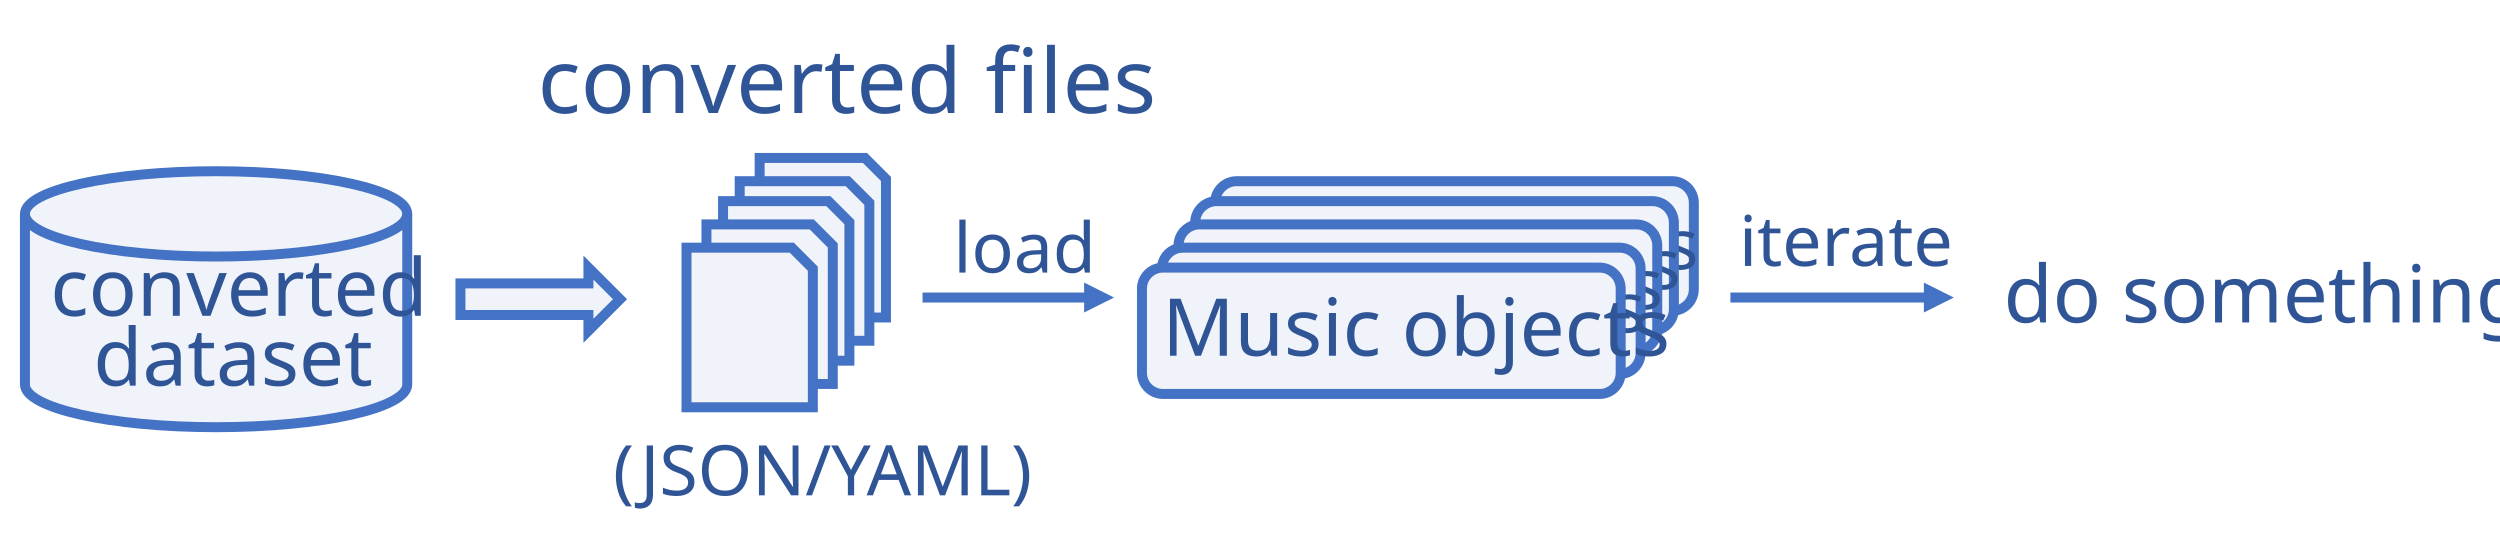
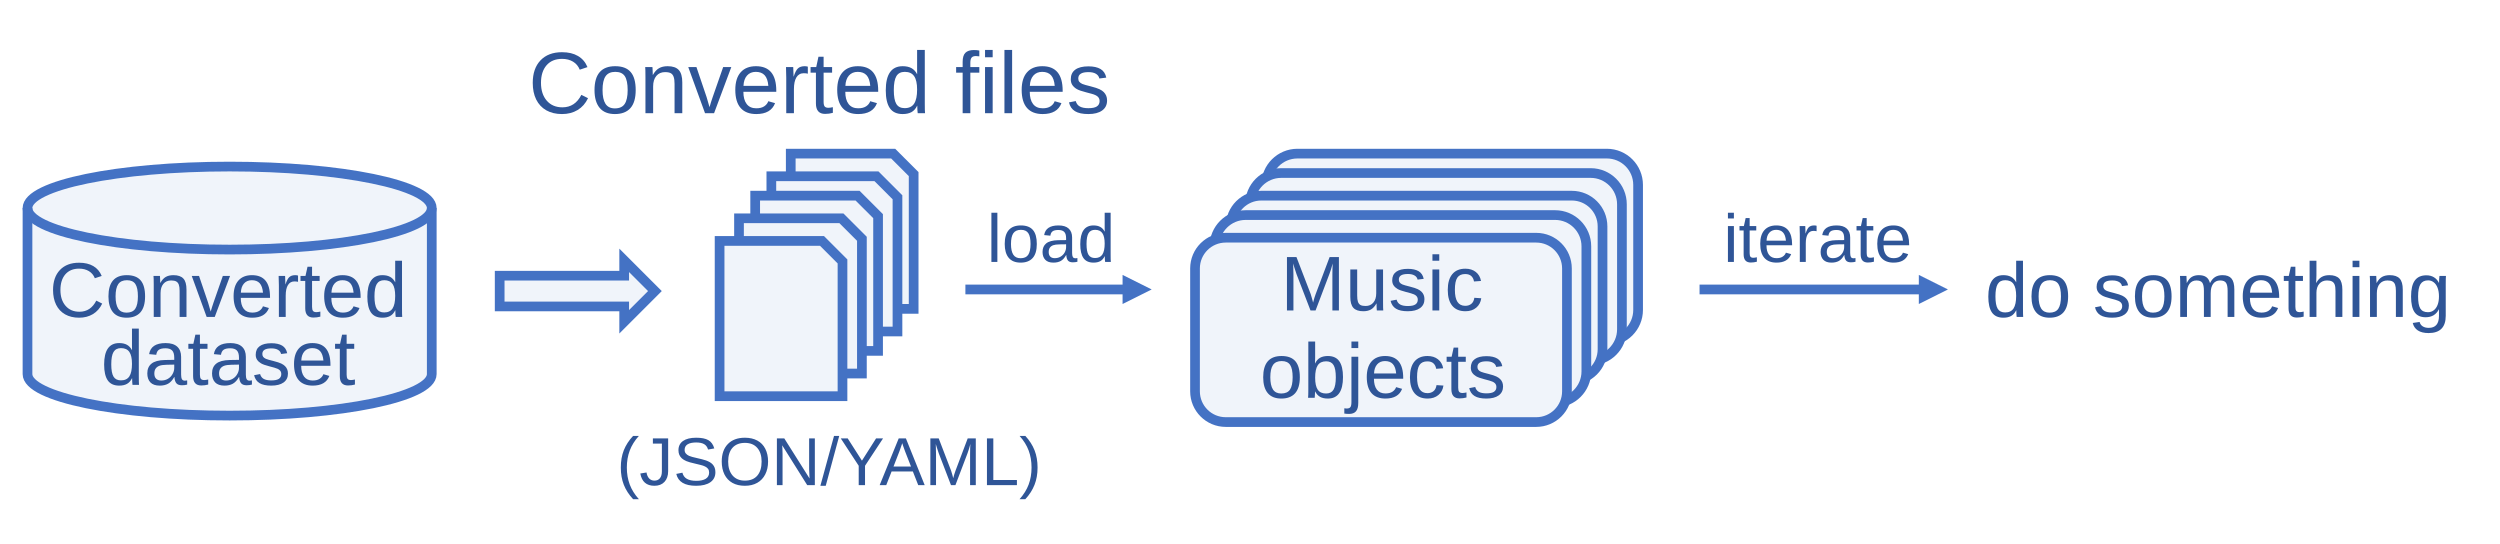
- <svg xmlns="http://www.w3.org/2000/svg" width="752" height="168" overflow="hidden">
+ <svg xmlns="http://www.w3.org/2000/svg" width="773" height="168" overflow="hidden">
  <defs>
    <clipPath id="clip0">
-       <path d="M285 536 1037 536 1037 704 285 704Z" fill-rule="evenodd" clip-rule="evenodd" />
+       <path d="M269 536 1042 536 1042 704 269 704Z" fill-rule="evenodd" clip-rule="evenodd" />
    </clipPath>
  </defs>
-   <g clip-path="url(#clip0)" transform="translate(-285 -536)">
-     <path d="M650.5 597C650.5 593.41 653.41 590.5 657 590.5L788 590.5C791.59 590.5 794.5 593.41 794.5 597L794.5 623C794.5 626.59 791.59 629.5 788 629.5L657 629.5C653.41 629.5 650.5 626.59 650.5 623Z" stroke="#4472C4" stroke-width="3" stroke-miterlimit="8" fill="#F0F4FA" fill-rule="evenodd" />
-     <text fill="#2F5597" font-family="Calibri,Calibri_MSFontService,sans-serif" font-weight="400" font-size="21" transform="translate(662.235 617)">Music objects</text>
-     <path d="M292.5 600.333C292.5 593.246 318.244 587.5 350 587.5 381.756 587.5 407.5 593.246 407.5 600.333L407.5 651.667C407.5 658.754 381.756 664.5 350 664.5 318.244 664.5 292.5 658.754 292.5 651.667Z" fill="#F0F4FA" fill-rule="evenodd" />
-     <path d="M407.5 600.333C407.5 607.421 381.756 613.167 350 613.167 318.244 613.167 292.5 607.421 292.5 600.333" stroke="#4472C4" stroke-width="3" stroke-miterlimit="8" fill="none" fill-rule="evenodd" />
-     <path d="M292.5 600.333C292.5 593.246 318.244 587.5 350 587.5 381.756 587.5 407.5 593.246 407.5 600.333L407.5 651.667C407.5 658.754 381.756 664.5 350 664.5 318.244 664.5 292.5 658.754 292.5 651.667Z" stroke="#4472C4" stroke-width="3" stroke-miterlimit="8" fill="none" fill-rule="evenodd" />
-     <text fill="#2F5597" font-family="Calibri,Calibri_MSFontService,sans-serif" font-weight="400" font-size="24" transform="translate(300.148 631)">converted<tspan x="12.94" y="21">dataset</tspan>
+   <g clip-path="url(#clip0)" transform="translate(-269 -536)">
+     <path d="M277.5 600.333C277.5 593.246 305.482 587.5 340 587.5 374.518 587.5 402.5 593.246 402.5 600.333L402.5 651.667C402.5 658.754 374.518 664.5 340 664.5 305.482 664.5 277.5 658.754 277.5 651.667Z" fill="#F0F4FA" fill-rule="evenodd" />
+     <path d="M402.5 600.333C402.5 607.421 374.518 613.167 340 613.167 305.482 613.167 277.5 607.421 277.5 600.333" stroke="#4472C4" stroke-width="3" stroke-miterlimit="8" fill="none" fill-rule="evenodd" />
+     <path d="M277.5 600.333C277.5 593.246 305.482 587.5 340 587.5 374.518 587.5 402.5 593.246 402.5 600.333L402.5 651.667C402.5 658.754 374.518 664.5 340 664.5 305.482 664.5 277.5 658.754 277.5 651.667Z" stroke="#4472C4" stroke-width="3" stroke-miterlimit="8" fill="none" fill-rule="evenodd" />
+     <text fill="#2F5597" font-family="Arial,Arial_MSFontService,sans-serif" font-weight="400" font-size="24" transform="translate(284.184 634)">C<tspan x="17.333" y="0">onverted</tspan>
+       <tspan x="16" y="21">dataset</tspan>
    </text>
-     <path d="M612.6 627 562.5 627 562.5 624 612.6 624ZM611.1 621 620.1 625.5 611.1 630Z" fill="#4472C4" />
-     <text fill="#2F5597" font-family="Calibri,Calibri_MSFontService,sans-serif" font-weight="400" font-size="21" transform="translate(571.796 618)">load</text>
+     <path d="M617.6 627 567.5 627 567.5 624 617.6 624ZM616.1 621 625.1 625.5 616.1 630Z" fill="#4472C4" />
+     <text fill="#2F5597" font-family="Arial,Arial_MSFontService,sans-serif" font-weight="400" font-size="21" transform="translate(574.12 617)">load<tspan font-size="27" x="-141.769" y="-46">C</tspan>
+       <tspan font-size="27" x="-122.436" y="-46">onverted files</tspan>
+     </text>
    <path d="M513.5 583.5 545.167 583.5 551.5 589.833 551.5 631.5 513.5 631.5Z" stroke="#4472C4" stroke-width="3" stroke-miterlimit="8" fill="#F0F4FA" fill-rule="evenodd" />
-     <text fill="#2F5597" font-family="Calibri,Calibri_MSFontService,sans-serif" font-weight="400" font-size="27" transform="translate(446.721 570)">converted files</text>
    <path d="M507.5 590.5 540 590.5 546.5 597 546.5 638.5 507.5 638.5Z" stroke="#4472C4" stroke-width="3" stroke-miterlimit="8" fill="#F0F4FA" fill-rule="evenodd" />
    <path d="M502.5 596.5 534.167 596.5 540.5 602.833 540.5 644.5 502.5 644.5Z" stroke="#4472C4" stroke-width="3" stroke-miterlimit="8" fill="#F0F4FA" fill-rule="evenodd" />
    <path d="M497.5 603.5 529.167 603.5 535.5 609.833 535.5 651.5 497.5 651.5Z" stroke="#4472C4" stroke-width="3" stroke-miterlimit="8" fill="#F0F4FA" fill-rule="evenodd" />
    <path d="M491.5 610.5 523.167 610.5 529.5 616.833 529.5 658.5 491.5 658.5Z" stroke="#4472C4" stroke-width="3" stroke-miterlimit="8" fill="#F0F4FA" fill-rule="evenodd" />
-     <path d="M644.5 603C644.5 599.41 647.41 596.5 651 596.5L782 596.5C785.59 596.5 788.5 599.41 788.5 603L788.5 629C788.5 632.59 785.59 635.5 782 635.5L651 635.5C647.41 635.5 644.5 632.59 644.5 629Z" stroke="#4472C4" stroke-width="3" stroke-miterlimit="8" fill="#F0F4FA" fill-rule="evenodd" />
-     <text fill="#2F5597" font-family="Calibri,Calibri_MSFontService,sans-serif" font-weight="400" font-size="21" transform="translate(656.901 623)">Music objects</text>
-     <path d="M639.5 609.833C639.5 606.336 642.336 603.5 645.833 603.5L777.167 603.5C780.664 603.5 783.5 606.336 783.5 609.833L783.5 635.167C783.5 638.664 780.664 641.5 777.167 641.5L645.833 641.5C642.336 641.5 639.5 638.664 639.5 635.167Z" stroke="#4472C4" stroke-width="3" stroke-miterlimit="8" fill="#F0F4FA" fill-rule="evenodd" />
-     <text fill="#2F5597" font-family="Calibri,Calibri_MSFontService,sans-serif" font-weight="400" font-size="21" transform="translate(651.568 629)">Music objects</text>
-     <path d="M634.5 616.833C634.5 613.336 637.336 610.5 640.833 610.5L772.167 610.5C775.664 610.5 778.5 613.336 778.5 616.833L778.5 642.167C778.5 645.664 775.664 648.5 772.167 648.5L640.833 648.5C637.336 648.5 634.5 645.664 634.5 642.167Z" stroke="#4472C4" stroke-width="3" stroke-miterlimit="8" fill="#F0F4FA" fill-rule="evenodd" />
-     <text fill="#2F5597" font-family="Calibri,Calibri_MSFontService,sans-serif" font-weight="400" font-size="21" transform="translate(646.235 636)">Music objects</text>
-     <path d="M628.5 622.833C628.5 619.336 631.336 616.5 634.833 616.5L766.167 616.5C769.664 616.5 772.5 619.336 772.5 622.833L772.5 648.167C772.5 651.664 769.664 654.5 766.167 654.5L634.833 654.5C631.336 654.5 628.5 651.664 628.5 648.167Z" stroke="#4472C4" stroke-width="3" stroke-miterlimit="8" fill="#F0F4FA" fill-rule="evenodd" />
-     <text fill="#2F5597" font-family="Calibri,Calibri_MSFontService,sans-serif" font-weight="400" font-size="24" transform="translate(634.601 643)">Music objects</text>
+     <path d="M660.5 593.167C660.5 587.828 664.828 583.5 670.167 583.5L765.833 583.5C771.172 583.5 775.5 587.828 775.5 593.167L775.5 631.833C775.5 637.172 771.172 641.5 765.833 641.5L670.167 641.5C664.828 641.5 660.5 637.172 660.5 631.833Z" stroke="#4472C4" stroke-width="3" stroke-miterlimit="8" fill="#F0F4FA" fill-rule="evenodd" />
+     <text fill="#2F5597" font-family="Arial,Arial_MSFontService,sans-serif" font-weight="400" font-size="21" transform="translate(689.663 607)">Music <tspan x="-5.92" y="25">objects</tspan>
+     </text>
+     <path d="M655.5 599.167C655.5 593.828 659.828 589.5 665.167 589.5L760.833 589.5C766.172 589.5 770.5 593.828 770.5 599.167L770.5 637.833C770.5 643.172 766.172 647.5 760.833 647.5L665.167 647.5C659.828 647.5 655.5 643.172 655.5 637.833Z" stroke="#4472C4" stroke-width="3" stroke-miterlimit="8" fill="#F0F4FA" fill-rule="evenodd" />
+     <text fill="#2F5597" font-family="Arial,Arial_MSFontService,sans-serif" font-weight="400" font-size="21" transform="translate(684.33 613)">Music <tspan x="-5.92" y="25">objects</tspan>
+     </text>
+     <path d="M649.5 606C649.5 600.753 653.753 596.5 659 596.5L755 596.5C760.247 596.5 764.5 600.753 764.5 606L764.5 644C764.5 649.247 760.247 653.5 755 653.5L659 653.5C653.753 653.5 649.5 649.247 649.5 644Z" stroke="#4472C4" stroke-width="3" stroke-miterlimit="8" fill="#F0F4FA" fill-rule="evenodd" />
+     <text fill="#2F5597" font-family="Arial,Arial_MSFontService,sans-serif" font-weight="400" font-size="21" transform="translate(678.997 620)">Music <tspan x="-5.92" y="25">objects</tspan>
+     </text>
+     <path d="M644.5 612.167C644.5 606.828 648.828 602.5 654.167 602.5L749.833 602.5C755.172 602.5 759.5 606.828 759.5 612.167L759.5 650.833C759.5 656.172 755.172 660.5 749.833 660.5L654.167 660.5C648.828 660.5 644.5 656.172 644.5 650.833Z" stroke="#4472C4" stroke-width="3" stroke-miterlimit="8" fill="#F0F4FA" fill-rule="evenodd" />
+     <text fill="#2F5597" font-family="Arial,Arial_MSFontService,sans-serif" font-weight="400" font-size="21" transform="translate(673.663 626)">Music <tspan x="-5.92" y="25">objects</tspan>
+     </text>
+     <path d="M638.5 619C638.5 613.753 642.753 609.5 648 609.5L744 609.5C749.247 609.5 753.5 613.753 753.5 619L753.5 657C753.5 662.247 749.247 666.5 744 666.5L648 666.5C642.753 666.5 638.5 662.247 638.5 657Z" stroke="#4472C4" stroke-width="3" stroke-miterlimit="8" fill="#F0F4FA" fill-rule="evenodd" />
+     <text fill="#2F5597" font-family="Arial,Arial_MSFontService,sans-serif" font-weight="400" font-size="24" transform="translate(664.96 632)">Music <tspan x="-6.4" y="27">objects</tspan>
+     </text>
    <path d="M423.5 621.25 462 621.25 462 616.5 471.5 626 462 635.5 462 630.75 423.5 630.75Z" stroke="#4472C4" stroke-width="3" stroke-miterlimit="8" fill="#F0F4FA" fill-rule="evenodd" />
-     <text fill="#2F5597" font-family="Calibri,Calibri_MSFontService,sans-serif" font-weight="400" font-size="21" transform="translate(469.411 685)">(JSON/YAML)</text>
-     <path d="M865.2 627 805.5 627 805.5 624 865.2 624ZM863.7 621 872.7 625.5 863.7 630Z" fill="#4472C4" />
-     <text fill="#2F5597" font-family="Calibri,Calibri_MSFontService,sans-serif" font-weight="400" font-size="24" transform="translate(887.703 633)">do something<tspan font-size="21" x="-79.599" y="-17">iterate</tspan>
+     <text fill="#2F5597" font-family="Arial,Arial_MSFontService,sans-serif" font-weight="400" font-size="21" transform="translate(459.661 686)">(JSON/YAML)</text>
+     <path d="M863.8 627 794.5 627 794.5 624 863.8 624ZM862.3 621 871.3 625.5 862.3 630Z" fill="#4472C4" />
+     <text fill="#2F5597" font-family="Arial,Arial_MSFontService,sans-serif" font-weight="400" font-size="24" transform="translate(882.772 634)">do <tspan x="33.333" y="0">something</tspan>
+       <tspan font-size="21" x="-80.904" y="-17">iterate</tspan>
    </text>
  </g>
</svg>
